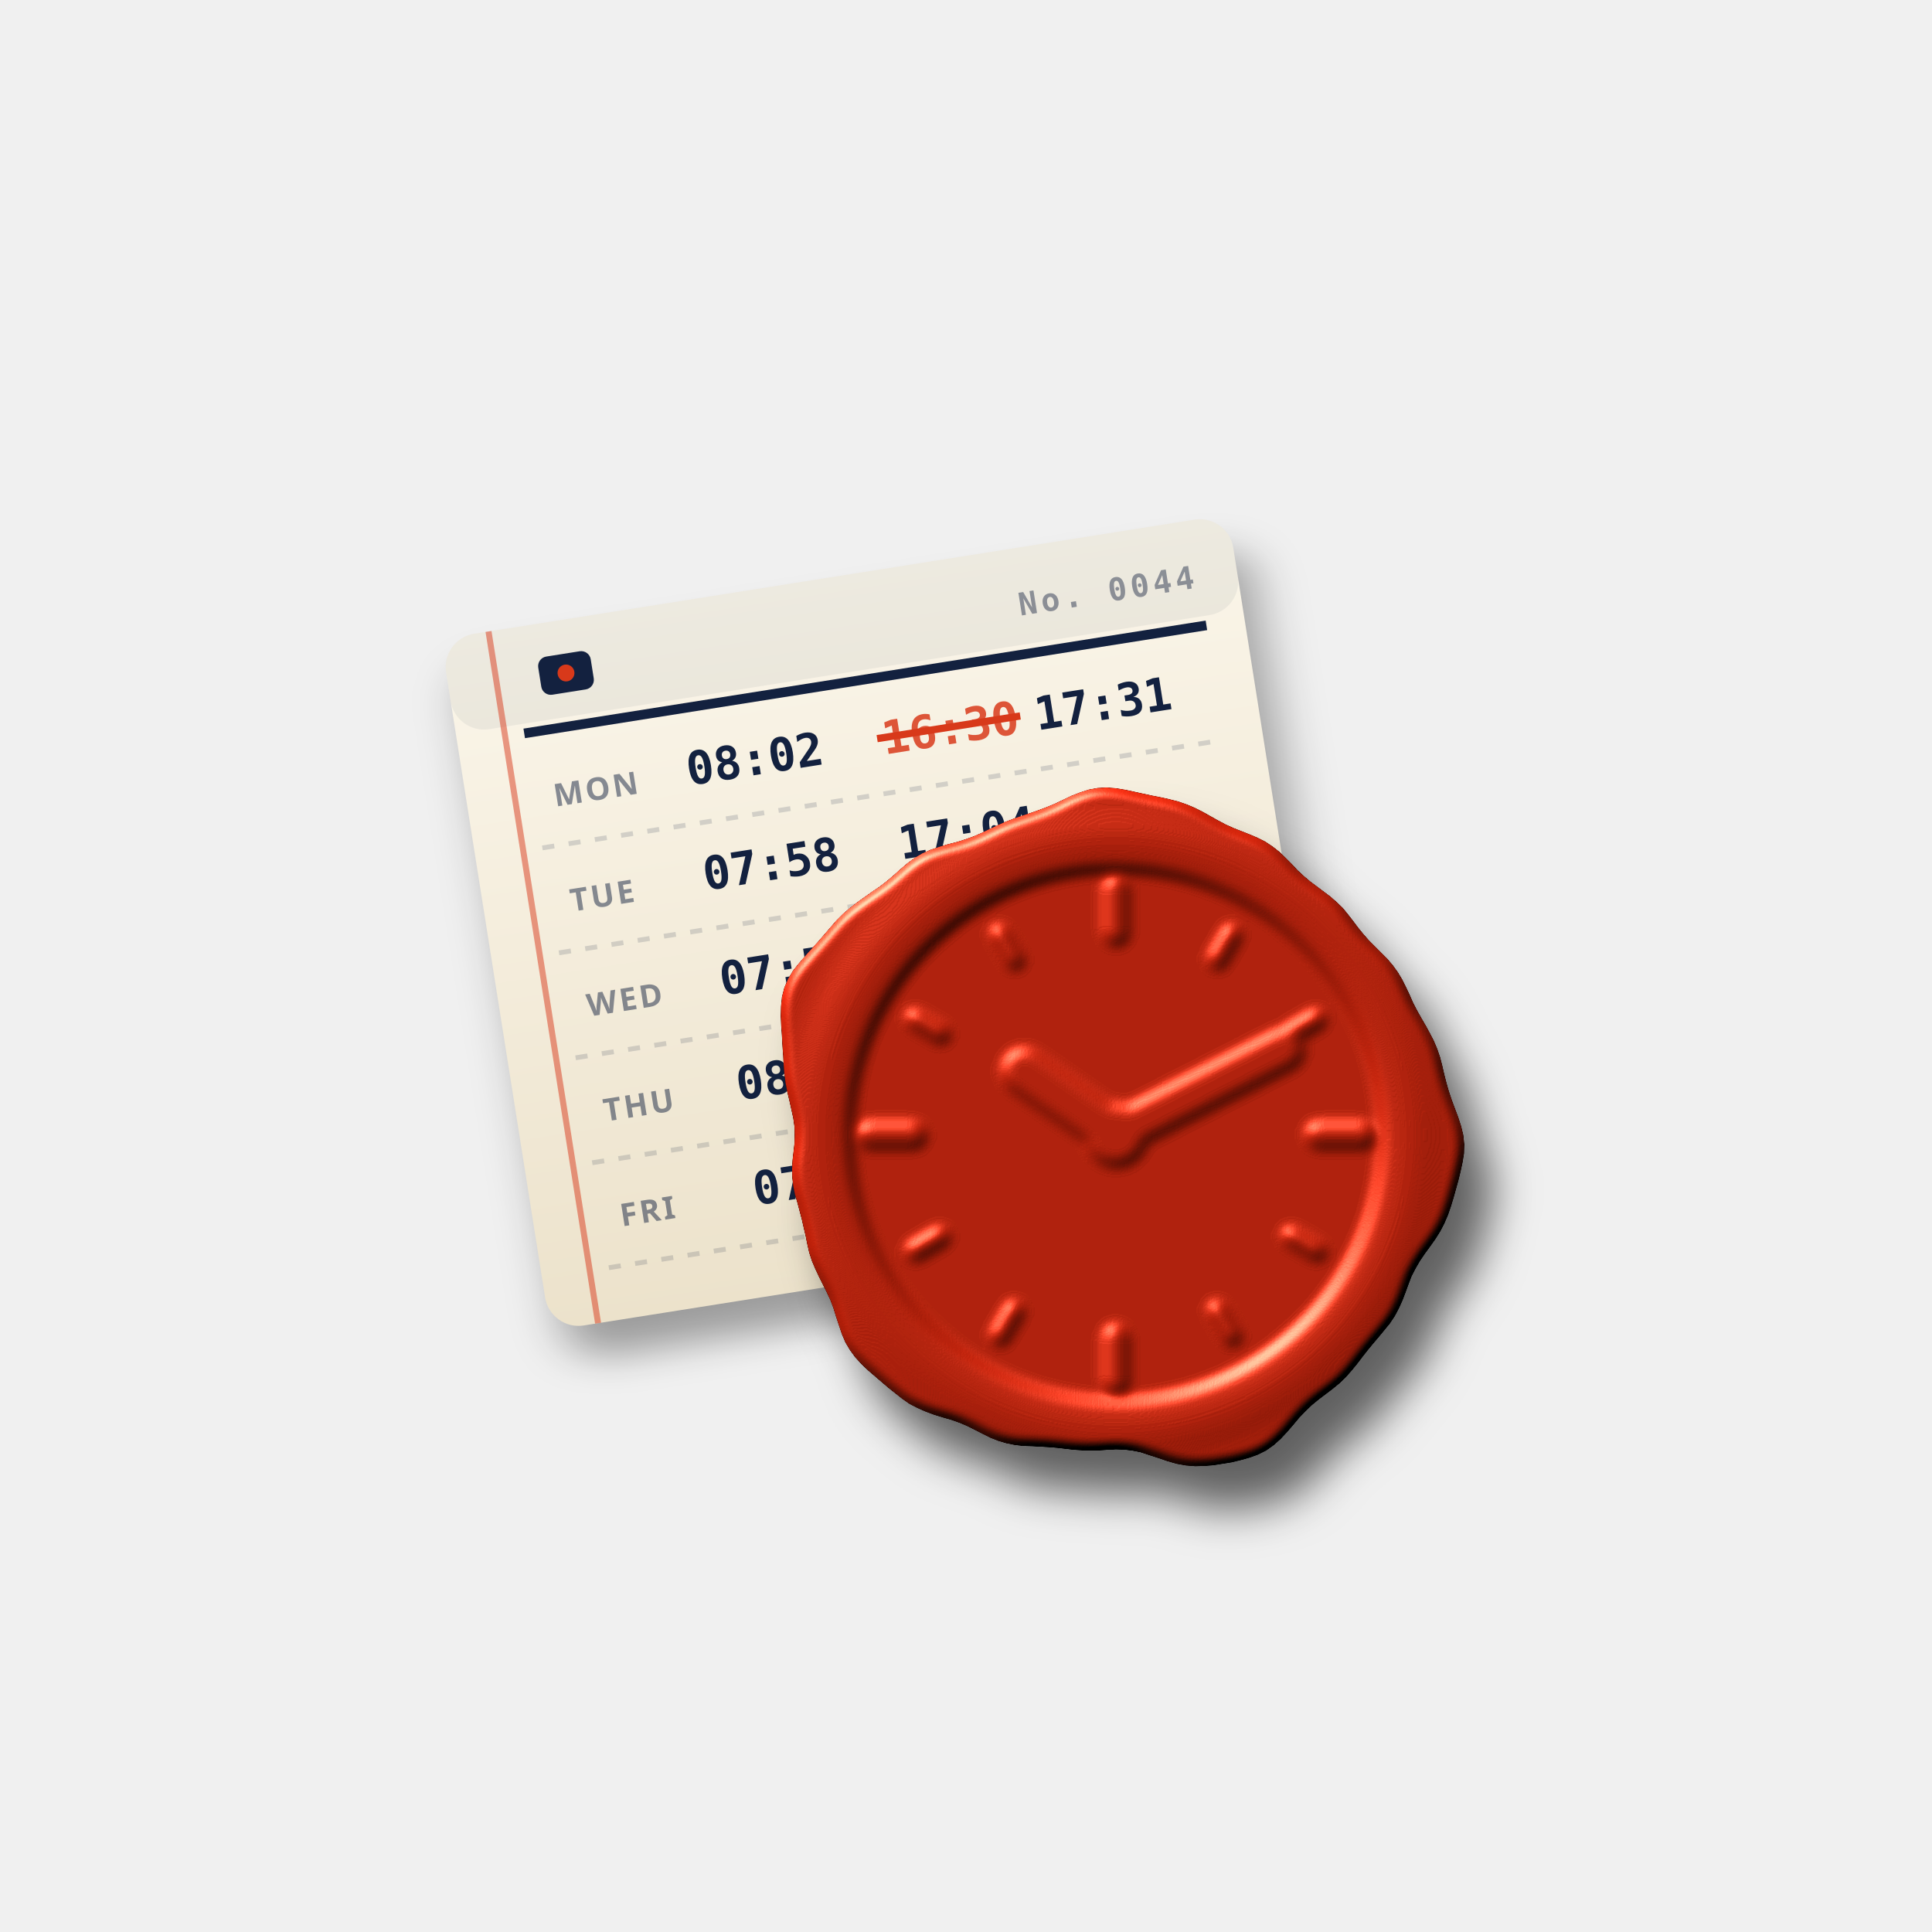
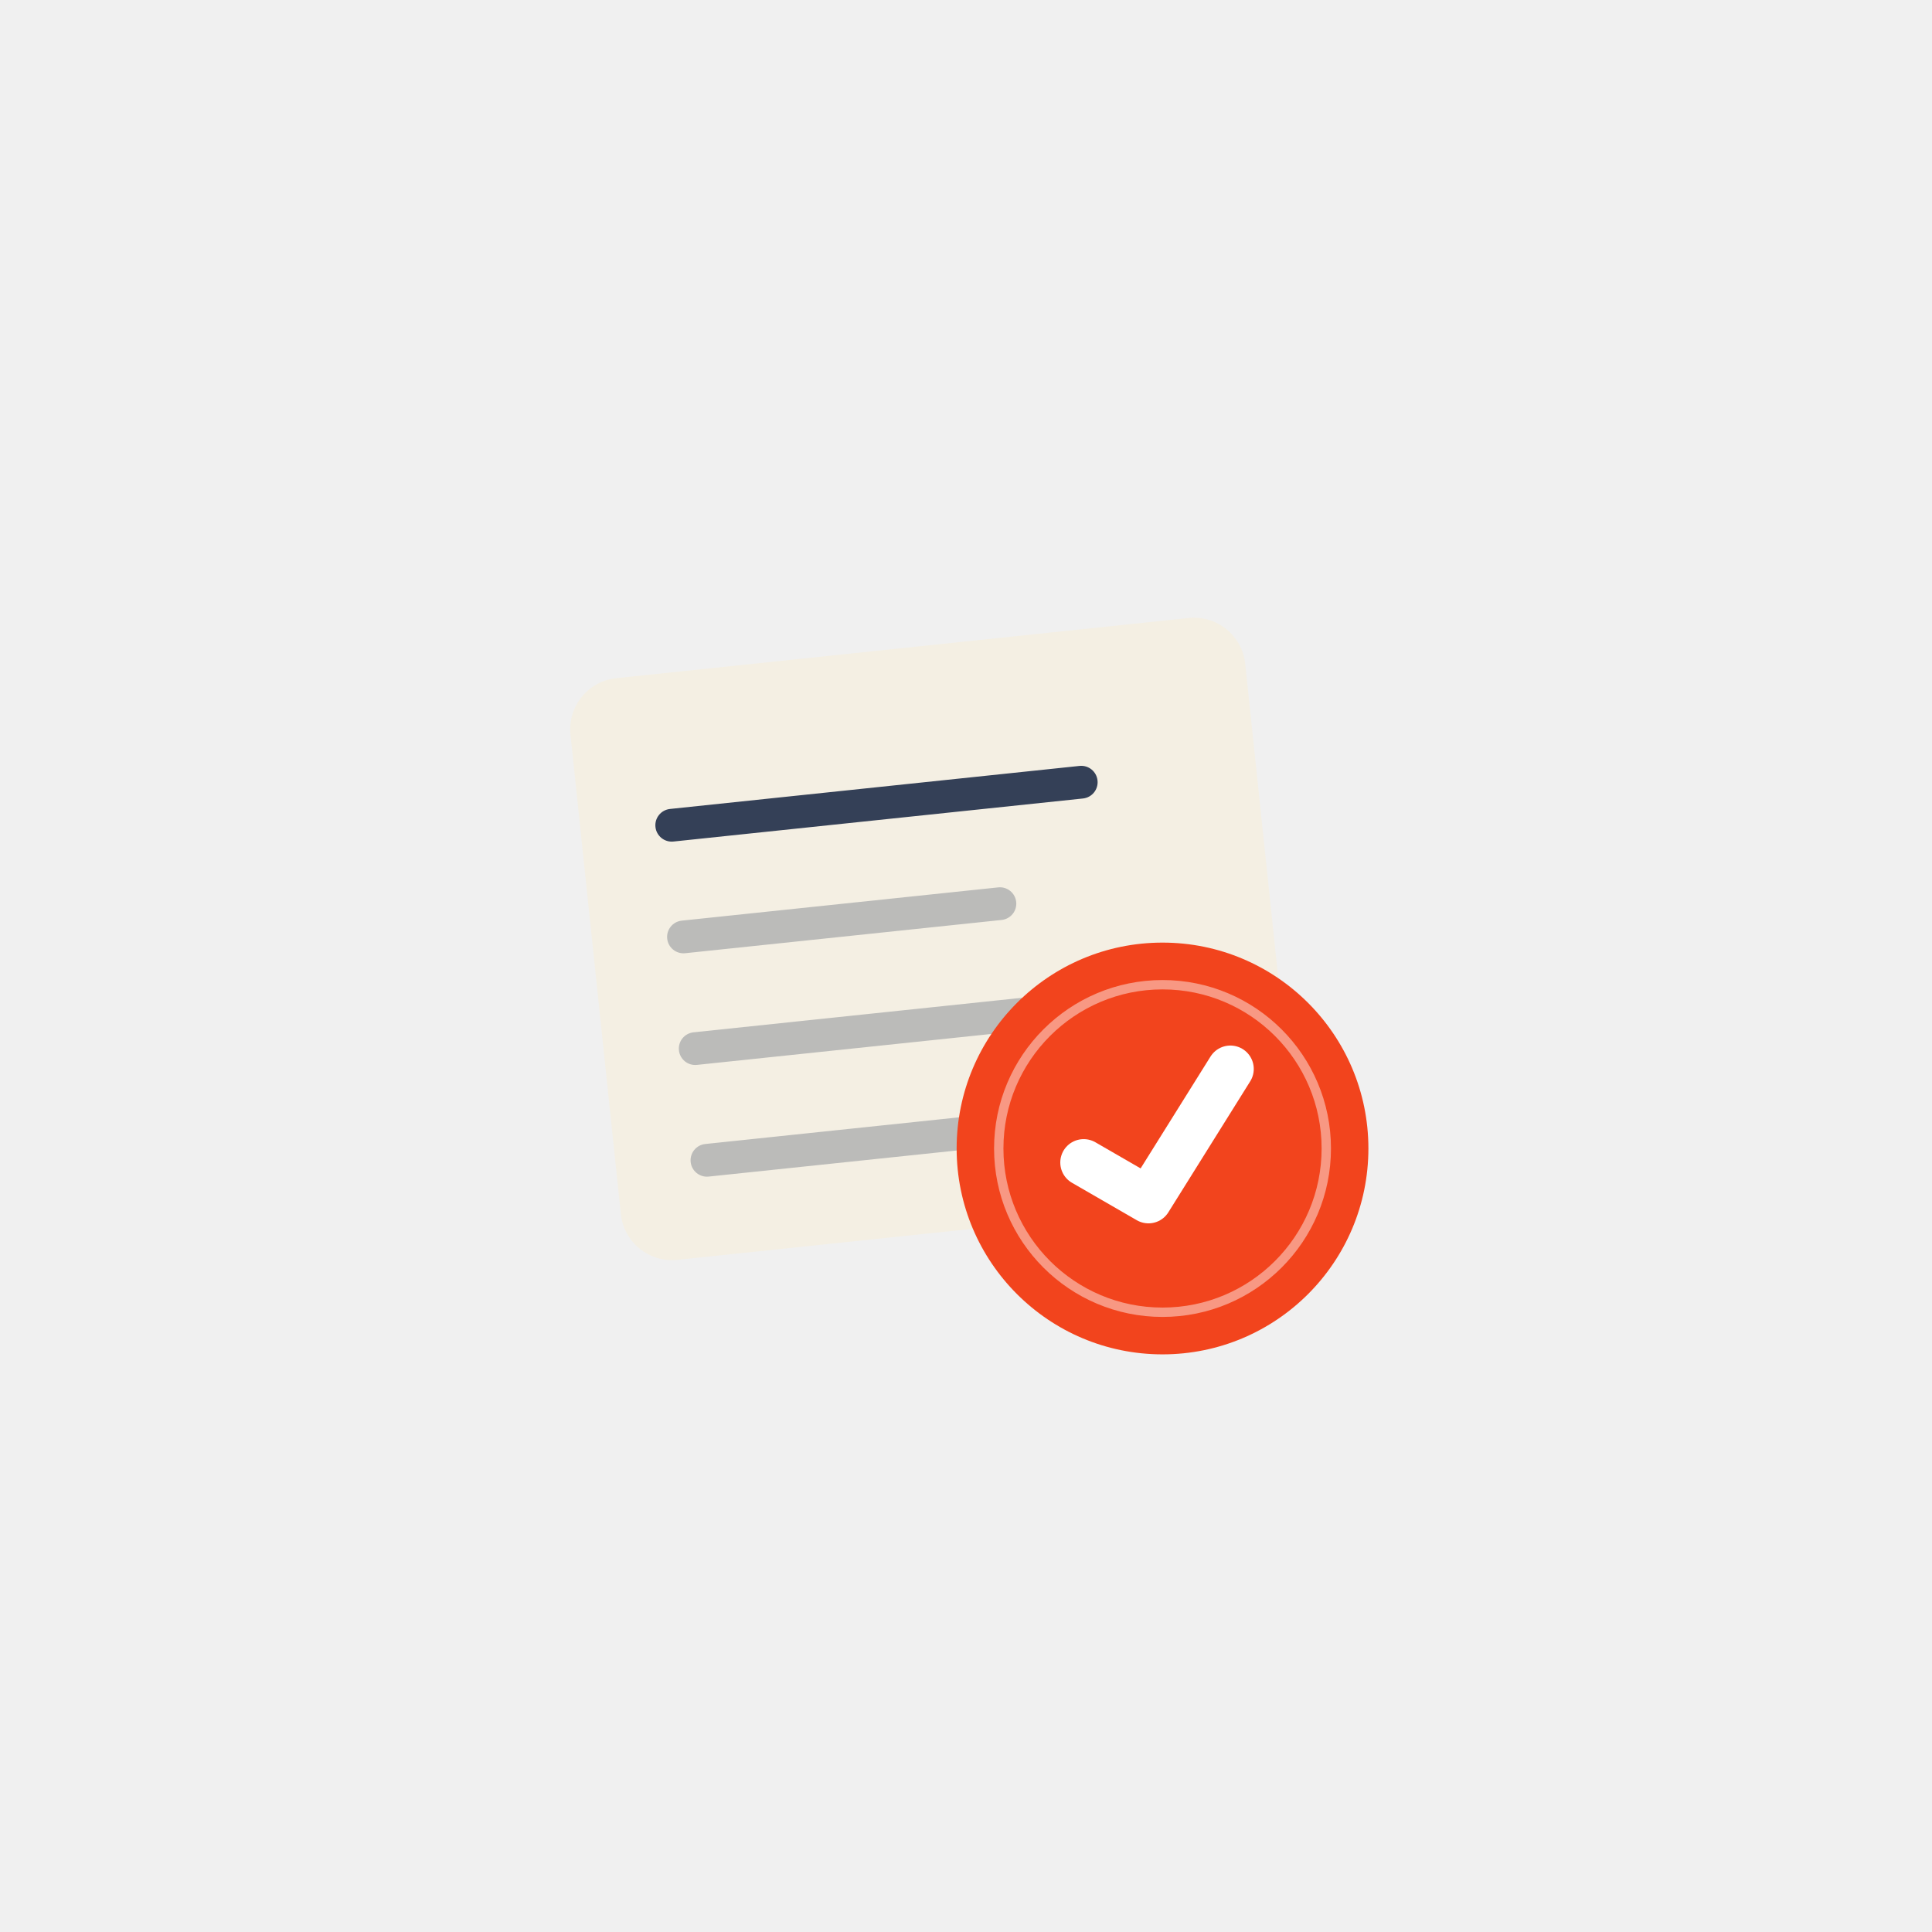
<svg xmlns="http://www.w3.org/2000/svg" viewBox="0 0 512 512">
-   <defs>
-     <style>
-       .t { font: 600 19px 'JetBrains Mono', ui-monospace, monospace; fill: #13213f; }
-       .t.was { fill: #d8391a; opacity: .85; }
-       .no { font: 600 13px 'JetBrains Mono', monospace; letter-spacing: .12em; fill: #13213f; opacity: .45; }
-       .day { font: 700 13px 'Figtree', sans-serif; letter-spacing: .08em; fill: #13213f; opacity: .5; }
-     </style>
-     <linearGradient id="bg" x1="0" y1="0" x2="0" y2="1">
-       <stop offset="0" stop-color="#1d3060" />
-       <stop offset="1" stop-color="#0a1226" />
-     </linearGradient>
-     <radialGradient id="lamp" cx="0.22" cy="0.08" r="0.75">
-       <stop offset="0" stop-color="#e8c58a" stop-opacity=".28" />
-       <stop offset="1" stop-color="#e8c58a" stop-opacity="0" />
-     </radialGradient>
-     <linearGradient id="paper" x1="0" y1="0" x2="0" y2="1">
-       <stop offset="0" stop-color="#fbf6ea" />
-       <stop offset="1" stop-color="#ece2cb" />
-     </linearGradient>
-     <radialGradient id="wax" cx="0.36" cy="0.3" r="0.78">
-       <stop offset="0" stop-color="#ff6a3f" />
-       <stop offset="0.45" stop-color="#e2401a" />
-       <stop offset="0.85" stop-color="#b42a0e" />
-       <stop offset="1" stop-color="#8a1d07" />
-     </radialGradient>
-     <radialGradient id="well" cx="0.5" cy="0.5" r="0.5">
-       <stop offset="0.82" stop-color="#c7330f" />
-       <stop offset="1" stop-color="#9c230a" />
-     </radialGradient>
-     <filter id="grain" x="0" y="0" width="100%" height="100%">
-       <feTurbulence type="fractalNoise" baseFrequency=".9" numOctaves="3" seed="4" />
-       <feColorMatrix values="0 0 0 0 1  0 0 0 0 1  0 0 0 0 1  0 0 0 .07 0" />
-       <feComposite in2="SourceGraphic" operator="in" />
-     </filter>
-     <filter id="waxtex" x="-5%" y="-5%" width="110%" height="110%">
-       <feTurbulence type="fractalNoise" baseFrequency=".035" numOctaves="3" seed="9" result="n" />
-       <feDiffuseLighting in="n" surfaceScale="2.2" lighting-color="#fff" result="lit">
-         <feDistantLight azimuth="225" elevation="52" />
-       </feDiffuseLighting>
-       <feComposite in="lit" in2="SourceGraphic" operator="in" result="tex" />
-       <feBlend in="SourceGraphic" in2="tex" mode="multiply" />
-     </filter>
-     <filter id="waxlight" x="-10%" y="-10%" width="120%" height="120%" color-interpolation-filters="sRGB">
-       <feColorMatrix in="SourceGraphic" type="luminanceToAlpha" result="h0" />
-       <feTurbulence type="fractalNoise" baseFrequency=".012" numOctaves="2" seed="11" result="n" />
-       <feColorMatrix in="n" type="luminanceToAlpha" result="na" />
-       <feComposite in="h0" in2="na" operator="arithmetic" k2="1" k3="0" k4="0" result="h1" />
-       <feComposite in="h1" in2="SourceAlpha" operator="in" result="h2" />
-       <feGaussianBlur in="h2" stdDeviation="2.2" result="h" />
-       <feDiffuseLighting in="h" surfaceScale="9" diffuseConstant="1.15" lighting-color="#fff" result="diff">
-         <feDistantLight azimuth="235" elevation="36" />
-       </feDiffuseLighting>
-       <feSpecularLighting in="h" surfaceScale="9" specularConstant=".9" specularExponent="30" lighting-color="#ffe2d4" result="spec">
-         <feDistantLight azimuth="235" elevation="36" />
-       </feSpecularLighting>
-       <feFlood flood-color="#a81d09" result="red" />
-       <feComposite in="red" in2="SourceAlpha" operator="in" result="base" />
-       <feComposite in="base" in2="diff" operator="arithmetic" k1="1.5" result="shaded" />
-       <feComposite in="spec" in2="SourceAlpha" operator="in" result="specm" />
-       <feComposite in="shaded" in2="specm" operator="arithmetic" k2="1" k3=".85" />
-     </filter>
-     <filter id="blur6" x="-20%" y="-20%" width="140%" height="140%">
-       <feGaussianBlur stdDeviation="6" />
-     </filter>
-     <filter id="soft" x="-30%" y="-30%" width="160%" height="160%">
-       <feGaussianBlur stdDeviation="9" />
-     </filter>
-     <filter id="blur2" x="-20%" y="-20%" width="140%" height="140%">
-       <feGaussianBlur stdDeviation="2" />
-     </filter>
-     <filter id="blur1">
-       <feGaussianBlur stdDeviation="1.1" />
-     </filter>
-     <clipPath id="tile">
-       <rect width="512" height="512" rx="112" />
-     </clipPath>
-     <clipPath id="sealclip">
-       <path d="M461.9 326.0L462.3 329.8L462.2 333.6L461.6 337.3L460.8 341.0L459.9 344.7L458.9 348.3L457.9 351.9L456.8 355.5L455.6 359.0L454.1 362.5L452.4 365.8L450.4 369.0L448.2 372.1L446.0 375.1L443.9 378.2L442.1 381.3L440.5 384.4L439.2 387.8L438.0 391.1L436.7 394.5L435.2 397.8L433.5 401.0L431.5 404.0L429.2 406.8L426.9 409.6L424.6 412.3L422.3 415.1L420.1 417.9L417.9 420.8L415.6 423.6L413.2 426.3L410.6 428.8L407.8 431.1L404.9 433.3L402.0 435.5L399.2 437.8L396.6 440.3L394.0 443.0L391.5 446.0L389.0 448.9L386.3 451.8L383.4 454.4L380.3 456.6L376.9 458.3L373.3 459.6L369.7 460.6L366.0 461.5L362.2 462.1L358.5 462.7L354.7 463.0L350.9 463.1L347.1 462.8L343.2 462.1L339.4 461.0L335.6 459.7L331.9 458.5L328.3 457.3L324.8 456.6L321.4 456.2L318.0 456.1L314.6 456.3L311.2 456.5L307.7 456.6L304.3 456.5L300.9 456.3L297.4 455.9L294.0 455.5L290.5 455.2L287.0 455.0L283.5 454.8L279.9 454.7L276.3 454.3L272.8 453.6L269.4 452.6L266.1 451.3L262.9 449.7L259.8 448.1L256.6 446.5L253.3 445.1L249.9 443.9L246.4 442.9L242.8 441.8L239.3 440.5L235.9 439.0L232.6 437.3L229.6 435.2L226.7 432.9L223.8 430.6L221.0 428.2L218.2 425.8L215.4 423.4L212.7 420.8L210.2 418.1L208.0 415.1L206.1 411.9L204.6 408.4L203.4 404.8L202.2 401.2L201.1 397.6L199.8 394.2L198.3 391.0L196.7 387.8L195.1 384.6L193.6 381.4L192.2 378.1L191.1 374.7L190.3 371.2L189.6 367.7L188.8 364.3L188.0 360.8L187.1 357.4L186.2 354.0L185.2 350.6L184.5 347.1L184.1 343.6L184.0 340.1L184.2 336.5L184.6 333.0L185.0 329.5L185.1 326.0L185.0 322.5L184.5 319.0L183.7 315.4L182.9 311.8L182.0 308.1L181.3 304.4L180.8 300.6L180.5 296.8L180.3 292.9L180.0 289.0L179.8 285.1L179.5 281.0L179.3 276.9L179.4 272.8L179.8 268.8L180.8 264.9L182.4 261.3L184.4 257.9L186.9 254.8L189.5 251.8L192.1 248.9L194.7 246.0L197.3 243.0L199.8 240.1L202.3 237.2L205.0 234.5L207.9 232.0L211.0 229.6L214.1 227.4L217.2 225.2L220.3 223.1L223.3 220.8L226.1 218.4L228.9 215.9L231.7 213.5L234.7 211.3L237.9 209.4L241.3 207.9L244.9 206.7L248.5 205.6L252.1 204.7L255.6 203.6L259.0 202.4L262.3 201.0L265.6 199.4L268.8 197.9L272.1 196.4L275.5 195.1L278.9 193.9L282.3 192.8L285.7 191.6L289.2 190.3L292.6 188.9L296.0 187.3L299.5 185.6L303.1 184.2L306.7 183.0L310.5 182.3L314.2 182.1L318.0 182.4L321.7 183.0L325.5 183.8L329.1 184.6L332.8 185.4L336.4 186.1L340.0 186.9L343.6 187.8L347.1 189.0L350.5 190.4L353.9 192.1L357.1 193.9L360.3 195.7L363.5 197.4L366.8 198.9L370.1 200.2L373.4 201.5L376.7 202.9L379.9 204.5L382.9 206.5L385.7 208.7L388.3 211.2L390.9 213.8L393.3 216.4L395.9 218.8L398.5 221.0L401.3 223.1L404.1 225.2L406.9 227.3L409.5 229.6L412.0 232.0L414.2 234.7L416.3 237.4L418.4 240.2L420.6 242.9L422.9 245.5L425.4 248.0L427.9 250.5L430.4 253.0L432.7 255.7L434.8 258.6L436.6 261.6L438.2 264.8L439.7 268.0L441.1 271.2L442.7 274.3L444.5 277.5L446.3 280.6L448.0 283.7L449.7 287.0L451.1 290.3L452.3 293.8L453.2 297.3L454.0 300.8L454.9 304.3L455.9 307.8L457.1 311.4L458.4 314.9L459.8 318.6L461.0 322.3Z" />
-     </clipPath>
-   </defs>
-   <g>
-     <g transform="translate(256 256) scale(0.64) translate(-256 -256)">
-       <g transform="rotate(-9 230 230)">
-         <rect x="58" y="92" width="330" height="290" rx="14" fill="#000" opacity=".35" filter="url(#soft)" transform="translate(6 14)" />
-         <rect x="58" y="92" width="330" height="290" rx="14" fill="url(#paper)" />
-         <rect x="58" y="92" width="330" height="40" rx="14" fill="#13213f" opacity=".06" />
-         <line x1="78" y1="92" x2="78" y2="382" stroke="#d8391a" stroke-opacity=".5" stroke-width="2.5" />
-         <rect x="96" y="106" width="22" height="16" rx="4" fill="#13213f" />
-         <circle cx="107" cy="114" r="3.5" fill="#d8391a" />
-         <text x="370" y="120" text-anchor="end" class="no">No. 0044</text>
-         <line x1="86" y1="136" x2="372" y2="136" stroke="#13213f" stroke-width="4" />
-         <text x="94" y="168" class="day">MON</text>
-         <text x="150" y="168" class="t">08:02</text>
-         <text x="232" y="168" class="t was">16:30</text>
-         <line x1="230" y1="161" x2="290" y2="161" stroke="#d8391a" stroke-width="3" />
-         <text x="296" y="168" class="t">17:31</text>
-         <line x1="86" y1="184" x2="372" y2="184" stroke="#13213f" stroke-opacity=".16" stroke-width="2" stroke-dasharray="5 6" />
-         <text x="94" y="212" class="day">TUE</text>
-         <text x="150" y="212" class="t">07:58</text>
-         <text x="232" y="212" class="t">17:04</text>
-         <line x1="86" y1="228" x2="372" y2="228" stroke="#13213f" stroke-opacity=".16" stroke-width="2" stroke-dasharray="5 6" />
-         <text x="94" y="256" class="day">WED</text>
-         <text x="150" y="256" class="t">07:55</text>
-         <text x="232" y="256" class="t">18:40</text>
-         <line x1="86" y1="272" x2="372" y2="272" stroke="#13213f" stroke-opacity=".16" stroke-width="2" stroke-dasharray="5 6" />
-         <text x="94" y="300" class="day">THU</text>
-         <text x="150" y="300" class="t">08:00</text>
-         <text x="232" y="300" class="t">17:02</text>
-         <line x1="86" y1="316" x2="372" y2="316" stroke="#13213f" stroke-opacity=".16" stroke-width="2" stroke-dasharray="5 6" />
-         <text x="94" y="344" class="day">FRI</text>
-         <text x="150" y="344" class="t">07:57</text>
-         <text x="232" y="344" class="t">17:10</text>
-         <line x1="86" y1="360" x2="372" y2="360" stroke="#13213f" stroke-opacity=".16" stroke-width="2" stroke-dasharray="5 6" />
-       </g>
-       <path d="M461.9 326.0L462.3 329.8L462.2 333.6L461.6 337.3L460.8 341.0L459.9 344.7L458.9 348.3L457.9 351.9L456.8 355.5L455.6 359.0L454.1 362.5L452.4 365.8L450.4 369.0L448.2 372.1L446.0 375.1L443.9 378.2L442.1 381.3L440.5 384.4L439.2 387.8L438.0 391.1L436.7 394.5L435.2 397.8L433.5 401.0L431.5 404.0L429.2 406.8L426.9 409.6L424.6 412.3L422.3 415.1L420.1 417.9L417.9 420.8L415.6 423.6L413.2 426.3L410.6 428.8L407.8 431.1L404.9 433.3L402.0 435.5L399.2 437.8L396.6 440.3L394.0 443.0L391.5 446.0L389.0 448.9L386.3 451.8L383.4 454.4L380.3 456.6L376.9 458.3L373.3 459.6L369.7 460.6L366.0 461.5L362.2 462.1L358.5 462.7L354.7 463.0L350.9 463.1L347.1 462.8L343.2 462.1L339.4 461.0L335.6 459.7L331.9 458.5L328.3 457.3L324.8 456.6L321.4 456.2L318.0 456.1L314.6 456.3L311.2 456.5L307.7 456.6L304.3 456.5L300.9 456.3L297.4 455.9L294.0 455.5L290.5 455.2L287.0 455.0L283.5 454.8L279.9 454.7L276.3 454.3L272.8 453.6L269.4 452.6L266.1 451.3L262.9 449.7L259.8 448.1L256.6 446.5L253.3 445.1L249.9 443.9L246.4 442.9L242.8 441.8L239.3 440.5L235.9 439.0L232.6 437.3L229.6 435.2L226.7 432.9L223.8 430.6L221.0 428.2L218.2 425.8L215.4 423.4L212.7 420.8L210.2 418.1L208.0 415.1L206.1 411.9L204.6 408.4L203.4 404.8L202.2 401.2L201.1 397.6L199.8 394.2L198.3 391.0L196.7 387.8L195.1 384.6L193.6 381.4L192.2 378.1L191.1 374.7L190.3 371.2L189.6 367.7L188.8 364.3L188.0 360.8L187.1 357.4L186.2 354.0L185.2 350.6L184.5 347.1L184.1 343.6L184.0 340.1L184.2 336.5L184.6 333.0L185.0 329.5L185.1 326.0L185.0 322.5L184.5 319.0L183.7 315.4L182.9 311.8L182.0 308.1L181.3 304.4L180.8 300.6L180.5 296.8L180.3 292.9L180.0 289.0L179.8 285.1L179.5 281.0L179.3 276.9L179.4 272.8L179.8 268.8L180.8 264.9L182.4 261.3L184.4 257.9L186.9 254.8L189.5 251.8L192.1 248.9L194.7 246.0L197.3 243.0L199.8 240.1L202.3 237.2L205.0 234.5L207.9 232.0L211.0 229.6L214.1 227.4L217.2 225.2L220.3 223.1L223.3 220.8L226.1 218.4L228.9 215.9L231.7 213.5L234.7 211.3L237.9 209.4L241.3 207.9L244.9 206.7L248.5 205.6L252.1 204.7L255.6 203.6L259.0 202.4L262.3 201.0L265.6 199.4L268.8 197.9L272.1 196.4L275.5 195.1L278.9 193.9L282.3 192.8L285.7 191.6L289.2 190.3L292.6 188.9L296.0 187.3L299.5 185.6L303.1 184.2L306.7 183.0L310.5 182.3L314.2 182.1L318.0 182.4L321.7 183.0L325.5 183.8L329.1 184.6L332.8 185.4L336.4 186.1L340.0 186.9L343.6 187.8L347.1 189.0L350.5 190.4L353.9 192.1L357.1 193.9L360.3 195.7L363.5 197.4L366.8 198.9L370.1 200.2L373.4 201.5L376.7 202.9L379.9 204.5L382.9 206.5L385.7 208.7L388.3 211.2L390.9 213.8L393.3 216.4L395.9 218.8L398.5 221.0L401.3 223.1L404.1 225.2L406.9 227.3L409.5 229.6L412.0 232.0L414.2 234.7L416.3 237.4L418.4 240.2L420.6 242.9L422.9 245.5L425.4 248.0L427.9 250.5L430.4 253.0L432.7 255.7L434.8 258.6L436.6 261.6L438.2 264.8L439.7 268.0L441.1 271.2L442.7 274.3L444.5 277.5L446.3 280.6L448.0 283.7L449.7 287.0L451.1 290.3L452.3 293.8L453.2 297.3L454.0 300.8L454.9 304.3L455.9 307.8L457.1 311.4L458.4 314.9L459.8 318.6L461.0 322.3Z" fill="#000" opacity=".6" filter="url(#soft)" transform="translate(12 18)" />
-       <g filter="url(#waxlight)">
-         <path d="M461.9 326.0L462.3 329.8L462.2 333.6L461.6 337.3L460.8 341.0L459.9 344.7L458.9 348.3L457.9 351.9L456.8 355.5L455.6 359.0L454.1 362.5L452.4 365.8L450.4 369.0L448.2 372.1L446.0 375.1L443.9 378.2L442.1 381.3L440.5 384.4L439.2 387.8L438.0 391.1L436.7 394.5L435.2 397.8L433.5 401.0L431.5 404.0L429.2 406.8L426.9 409.6L424.6 412.3L422.3 415.1L420.1 417.9L417.9 420.8L415.6 423.6L413.2 426.3L410.6 428.8L407.8 431.1L404.9 433.3L402.0 435.5L399.2 437.8L396.6 440.3L394.0 443.0L391.5 446.0L389.0 448.9L386.3 451.8L383.4 454.4L380.3 456.6L376.9 458.3L373.3 459.6L369.7 460.6L366.0 461.5L362.2 462.1L358.5 462.7L354.7 463.0L350.9 463.1L347.1 462.8L343.2 462.1L339.4 461.0L335.6 459.7L331.9 458.5L328.3 457.3L324.8 456.6L321.4 456.2L318.0 456.1L314.6 456.3L311.2 456.5L307.7 456.6L304.3 456.5L300.9 456.3L297.4 455.9L294.0 455.5L290.5 455.2L287.0 455.0L283.5 454.8L279.9 454.7L276.3 454.3L272.8 453.6L269.4 452.6L266.1 451.3L262.9 449.7L259.8 448.1L256.6 446.5L253.3 445.1L249.9 443.9L246.4 442.9L242.8 441.8L239.3 440.5L235.9 439.0L232.6 437.3L229.6 435.2L226.7 432.9L223.8 430.6L221.0 428.2L218.2 425.8L215.4 423.4L212.7 420.8L210.2 418.1L208.0 415.1L206.1 411.9L204.6 408.4L203.4 404.8L202.2 401.2L201.1 397.6L199.8 394.2L198.3 391.0L196.7 387.8L195.1 384.6L193.6 381.4L192.2 378.1L191.1 374.7L190.3 371.2L189.6 367.7L188.8 364.3L188.0 360.8L187.1 357.4L186.2 354.0L185.2 350.6L184.5 347.1L184.1 343.6L184.0 340.1L184.2 336.5L184.6 333.0L185.0 329.5L185.1 326.0L185.0 322.5L184.5 319.0L183.7 315.4L182.9 311.8L182.0 308.1L181.3 304.4L180.8 300.6L180.5 296.8L180.3 292.9L180.0 289.0L179.8 285.1L179.5 281.0L179.3 276.9L179.4 272.8L179.8 268.8L180.8 264.9L182.4 261.3L184.4 257.9L186.9 254.8L189.5 251.8L192.1 248.9L194.7 246.0L197.3 243.0L199.8 240.1L202.3 237.2L205.0 234.5L207.9 232.0L211.0 229.6L214.1 227.4L217.2 225.2L220.3 223.1L223.3 220.8L226.1 218.4L228.9 215.9L231.7 213.5L234.7 211.3L237.9 209.4L241.3 207.9L244.9 206.7L248.5 205.6L252.1 204.7L255.6 203.6L259.0 202.4L262.3 201.0L265.6 199.4L268.8 197.9L272.1 196.4L275.5 195.1L278.9 193.9L282.3 192.8L285.7 191.6L289.2 190.3L292.6 188.9L296.0 187.3L299.5 185.6L303.1 184.2L306.7 183.0L310.5 182.3L314.2 182.1L318.0 182.4L321.7 183.0L325.5 183.8L329.1 184.6L332.8 185.4L336.4 186.1L340.0 186.9L343.6 187.8L347.1 189.0L350.5 190.4L353.9 192.1L357.1 193.9L360.3 195.7L363.5 197.4L366.8 198.9L370.1 200.2L373.4 201.5L376.7 202.9L379.9 204.5L382.9 206.5L385.7 208.7L388.3 211.2L390.9 213.8L393.3 216.4L395.9 218.8L398.5 221.0L401.3 223.1L404.1 225.2L406.9 227.3L409.5 229.6L412.0 232.0L414.2 234.7L416.3 237.4L418.4 240.2L420.6 242.9L422.9 245.5L425.4 248.0L427.9 250.5L430.4 253.0L432.7 255.7L434.8 258.6L436.6 261.6L438.2 264.8L439.7 268.0L441.1 271.2L442.7 274.3L444.5 277.5L446.3 280.6L448.0 283.7L449.7 287.0L451.1 290.3L452.3 293.8L453.2 297.3L454.0 300.8L454.9 304.3L455.9 307.8L457.1 311.4L458.4 314.9L459.8 318.6L461.0 322.3Z" fill="#c4c4c4" />
-         <g clip-path="url(#sealclip)">
-           <circle cx="318" cy="326" r="122" fill="none" stroke="#fff" stroke-width="20" filter="url(#blur6)" />
-           <circle cx="318" cy="326" r="110" fill="#7a7a7a" filter="url(#blur1)" />
-           <g filter="url(#blur1)">
-             <line x1="318.0" y1="242.0" x2="318.0" y2="224.0" stroke="#c8c8c8" stroke-width="9.0" stroke-linecap="round" />
-             <line x1="360.0" y1="253.3" x2="366.0" y2="242.9" stroke="#c8c8c8" stroke-width="6.0" stroke-linecap="round" />
-             <line x1="390.7" y1="284.0" x2="401.1" y2="278.0" stroke="#c8c8c8" stroke-width="6.0" stroke-linecap="round" />
-             <line x1="402.0" y1="326.0" x2="420.0" y2="326.0" stroke="#c8c8c8" stroke-width="9.0" stroke-linecap="round" />
-             <line x1="390.7" y1="368.0" x2="401.1" y2="374.0" stroke="#c8c8c8" stroke-width="6.0" stroke-linecap="round" />
-             <line x1="360.0" y1="398.7" x2="366.0" y2="409.1" stroke="#c8c8c8" stroke-width="6.0" stroke-linecap="round" />
-             <line x1="318.0" y1="410.0" x2="318.0" y2="428.0" stroke="#c8c8c8" stroke-width="9.0" stroke-linecap="round" />
-             <line x1="276.0" y1="398.7" x2="270.0" y2="409.1" stroke="#c8c8c8" stroke-width="6.0" stroke-linecap="round" />
-             <line x1="245.3" y1="368.0" x2="234.9" y2="374.0" stroke="#c8c8c8" stroke-width="6.0" stroke-linecap="round" />
-             <line x1="234.0" y1="326.0" x2="216.0" y2="326.0" stroke="#c8c8c8" stroke-width="9.0" stroke-linecap="round" />
-             <line x1="245.3" y1="284.0" x2="234.9" y2="278.0" stroke="#c8c8c8" stroke-width="6.0" stroke-linecap="round" />
-             <line x1="276.0" y1="253.3" x2="270.0" y2="242.9" stroke="#c8c8c8" stroke-width="6.0" stroke-linecap="round" />
-             <line x1="318.0" y1="326.0" x2="280.2" y2="299.7" stroke="#c8c8c8" stroke-width="17.0" stroke-linecap="round" />
-             <line x1="318.0" y1="326.0" x2="387.5" y2="290.6" stroke="#c8c8c8" stroke-width="15.0" stroke-linecap="round" />
-             <circle cx="318.0" cy="326.0" r="12.0" fill="#c8c8c8" />
-           </g>
-         </g>
-       </g>
+   <g transform="translate(256 256) scale(0.62) translate(-256 -256)">
+     <g transform="rotate(-6 236 236)">
+       <rect x="96" y="120" width="290" height="250" rx="22" fill="#f4efe3" />
+       <rect x="128" y="178" width="190" height="14" rx="7" fill="#13213f" fill-opacity="0.85" />
+       <rect x="128" y="226" width="150" height="14" rx="7" fill="#13213f" fill-opacity="0.25" />
+       <rect x="128" y="274" width="190" height="14" rx="7" fill="#13213f" fill-opacity="0.25" />
+       <rect x="128" y="322" width="150" height="14" rx="7" fill="#13213f" fill-opacity="0.25" />
    </g>
+     <circle cx="340" cy="334" r="88" fill="#f2441d" />
+     <circle cx="340" cy="334" r="70" fill="none" stroke="#ffffff" stroke-opacity=".45" stroke-width="4" />
+     <polyline points="306.3,340.0 334.0,356.0 369.0,300.0" fill="none" stroke="#ffffff" stroke-width="20" stroke-linecap="round" stroke-linejoin="round" />
  </g>
</svg>
